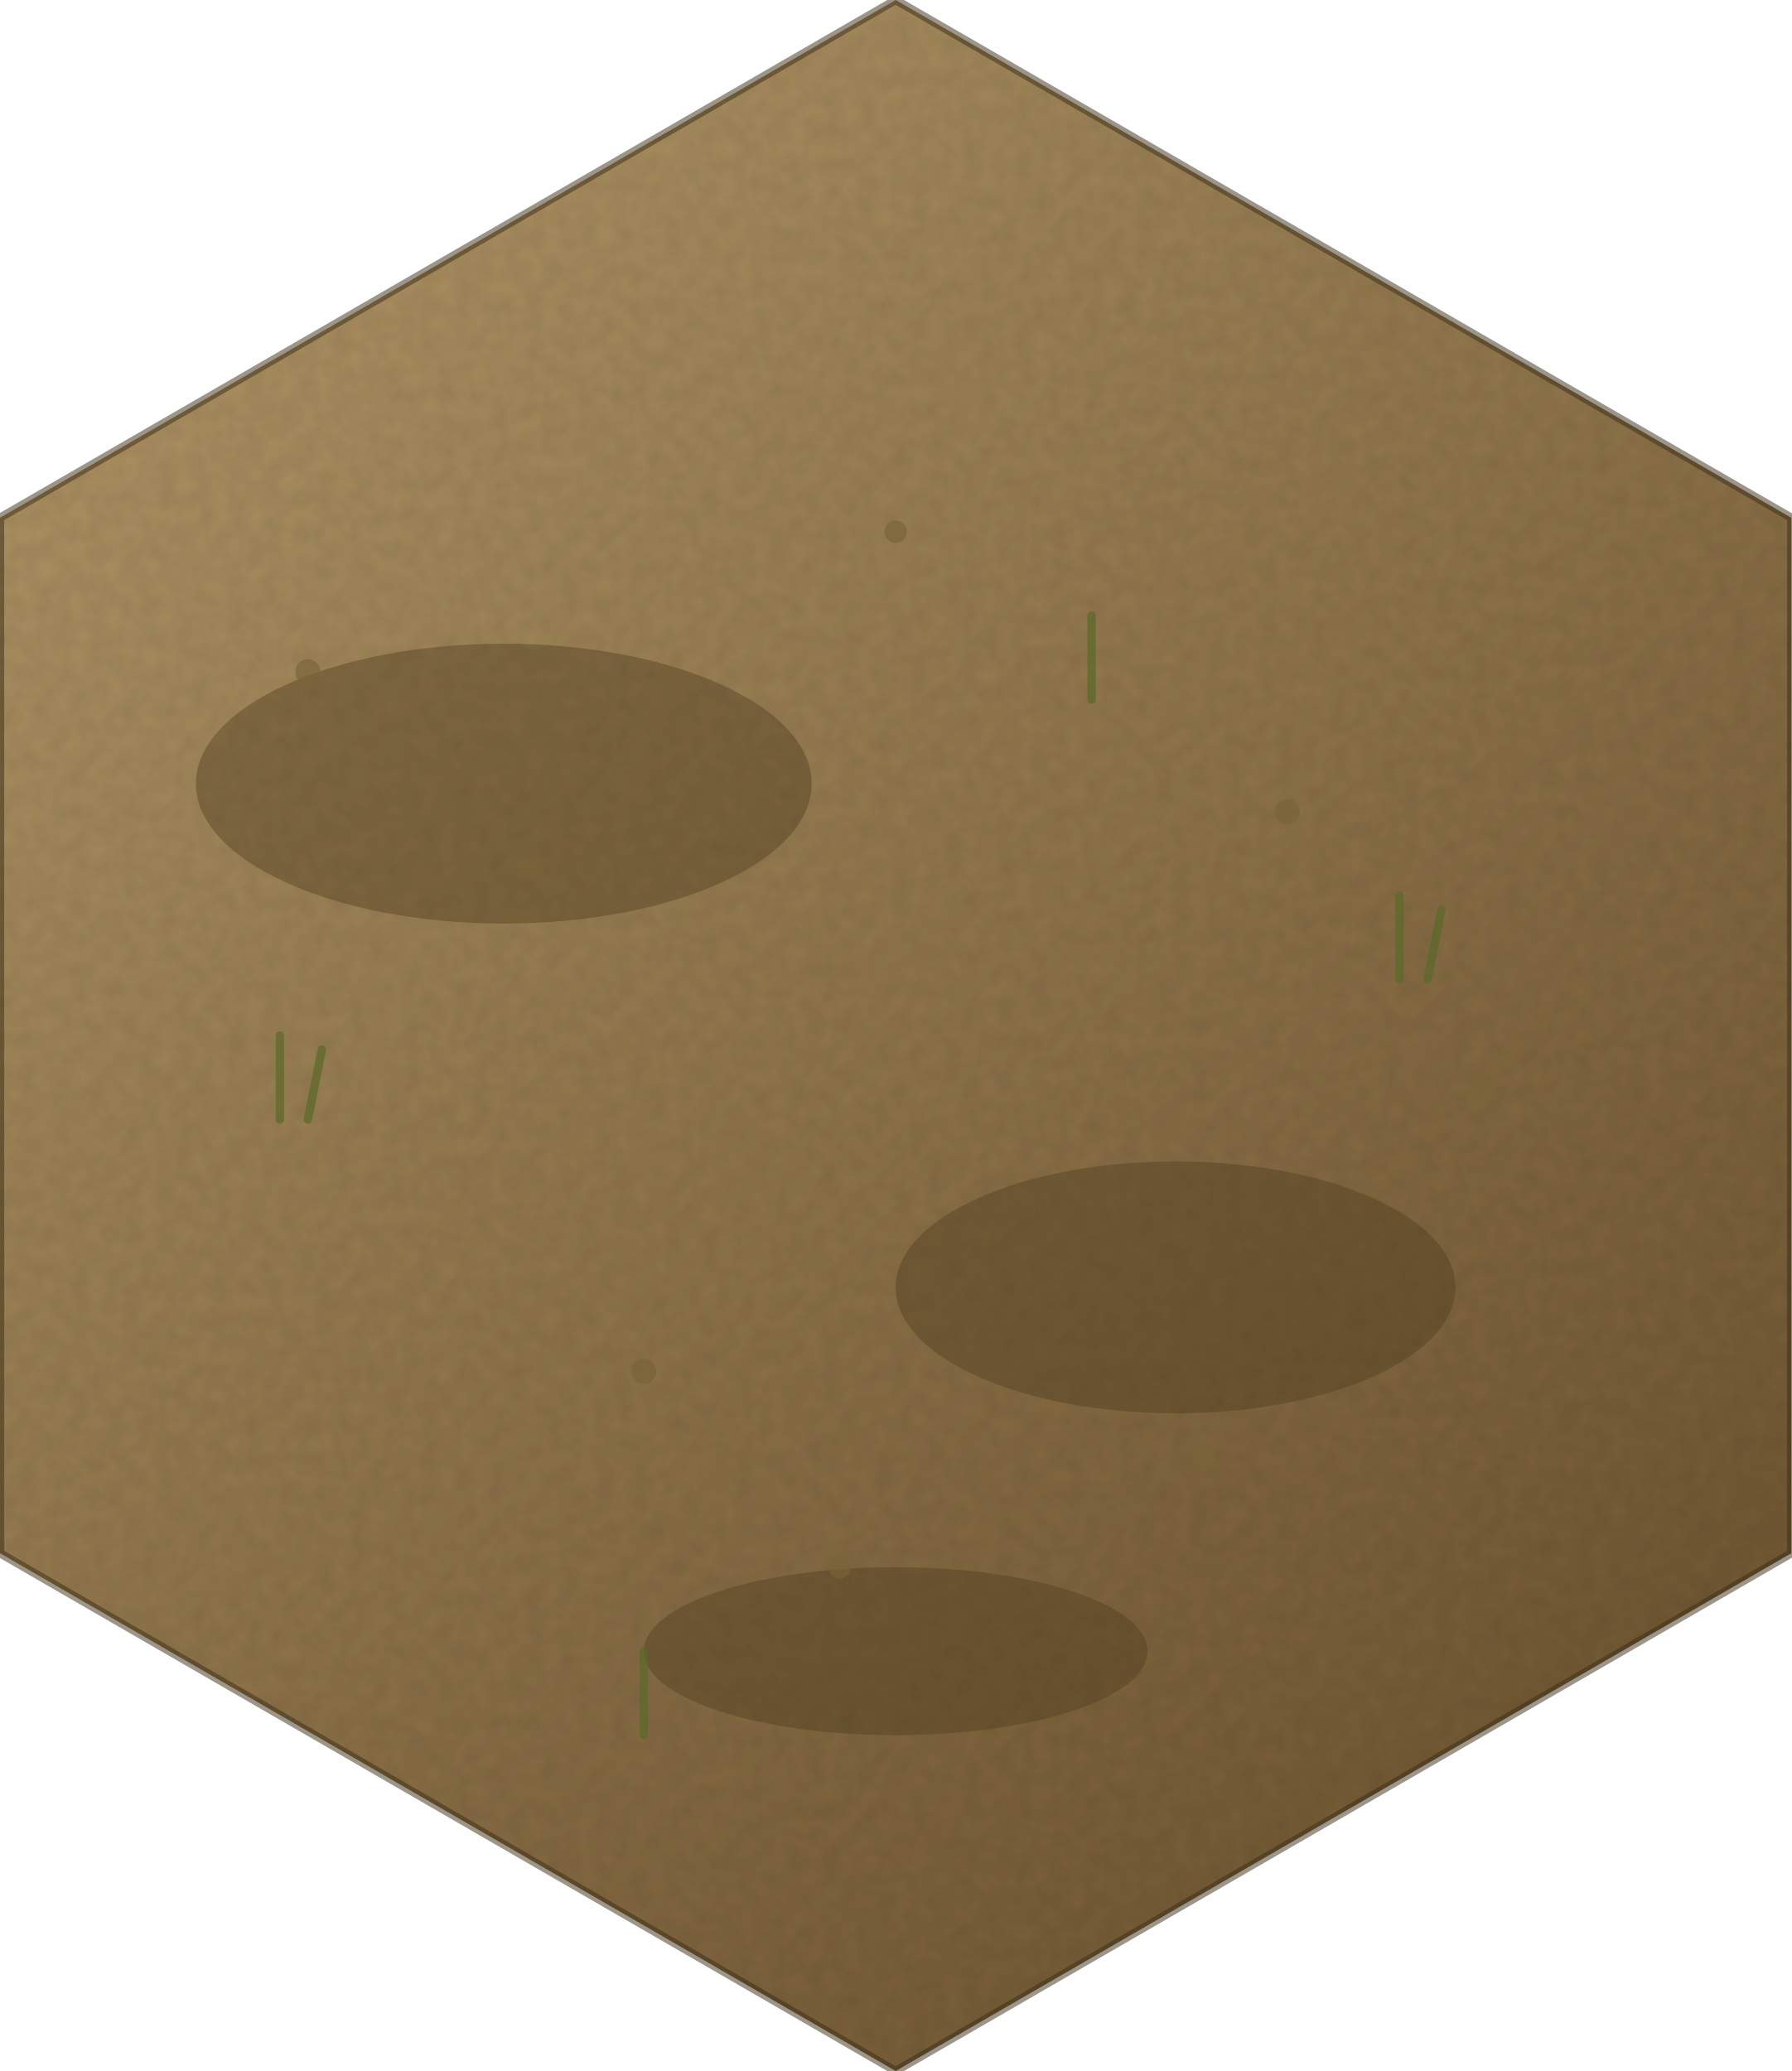
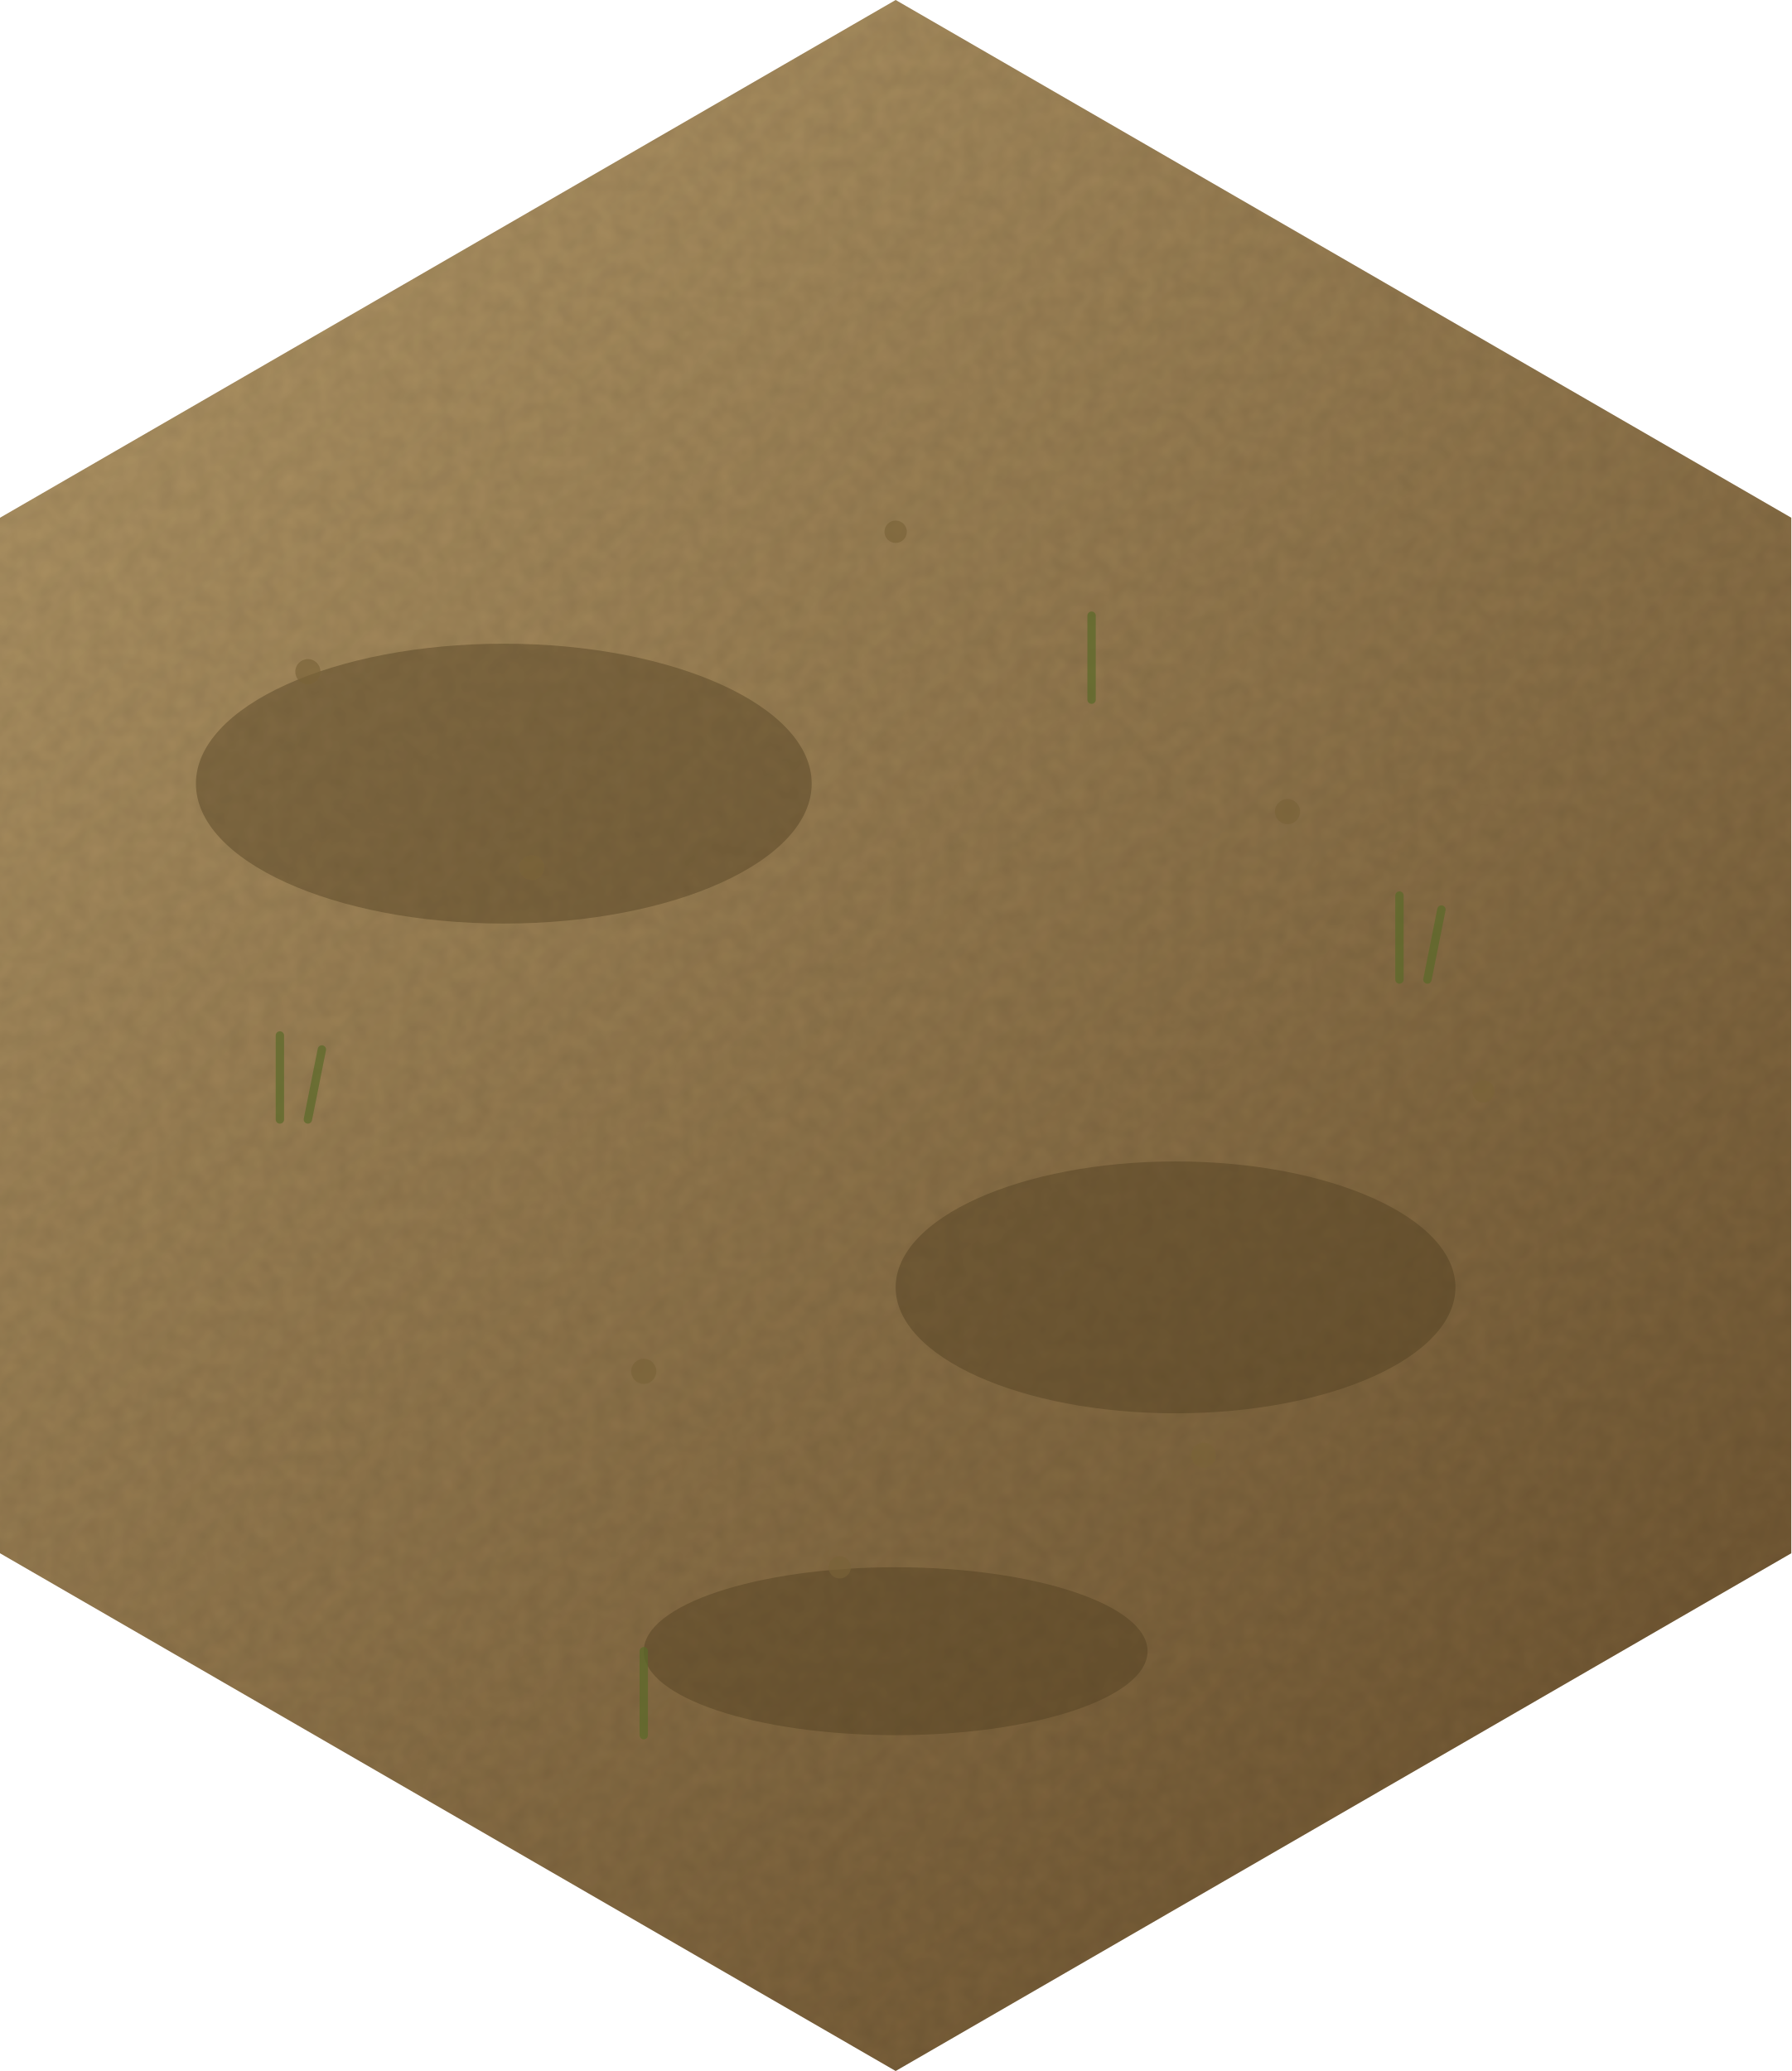
<svg xmlns="http://www.w3.org/2000/svg" viewBox="0 0 128 148" preserveAspectRatio="xMidYMid meet">
  <defs>
    <clipPath id="hex">
      <polygon points="64,0 128,37 128,111 64,148 0,111 0,37" />
    </clipPath>
    <linearGradient id="lg-bank" x1="0" y1="0" x2="0.8" y2="1">
      <stop offset="0" stop-color="#b69b6a" />
      <stop offset="1" stop-color="#6e5430" />
    </linearGradient>
    <filter id="nz" x="0" y="0" width="1" height="1">
      <feTurbulence type="fractalNoise" baseFrequency="0.8" numOctaves="2" seed="93" />
      <feColorMatrix values="0 0 0 0 0  0 0 0 0 0  0 0 0 0 0  0 0 0 0.22 0" />
      <feComposite in2="SourceGraphic" operator="in" />
    </filter>
  </defs>
  <g clip-path="url(#hex)">
    <rect x="0" y="0" width="128" height="148" fill="url(#lg-bank)" />
    <rect x="0" y="0" width="128" height="148" fill="#3a2c14" filter="url(#nz)" opacity="0.45" />
    <g fill="#4a3a1c" opacity="0.4">
      <ellipse cx="36" cy="56" rx="22" ry="10" />
      <ellipse cx="84" cy="92" rx="20" ry="9" />
      <ellipse cx="64" cy="118" rx="18" ry="6" />
    </g>
    <g fill="#7a6238" opacity="0.65">
      <circle cx="22" cy="48" r="0.9" />
      <circle cx="38" cy="62" r="0.9" />
      <circle cx="92" cy="58" r="0.9" />
      <circle cx="46" cy="98" r="0.9" />
      <circle cx="86" cy="104" r="0.9" />
      <circle cx="64" cy="38" r="0.8" />
      <circle cx="60" cy="112" r="0.8" />
      <circle cx="106" cy="78" r="0.8" />
    </g>
    <g stroke="#5a6a28" stroke-width="0.6" stroke-linecap="round" opacity="0.7">
      <line x1="20" y1="80" x2="20" y2="74" />
      <line x1="22" y1="80" x2="23" y2="75" />
      <line x1="100" y1="70" x2="100" y2="64" />
      <line x1="102" y1="70" x2="103" y2="65" />
      <line x1="46" y1="124" x2="46" y2="118" />
      <line x1="78" y1="50" x2="78" y2="44" />
    </g>
  </g>
-   <polygon points="64,0 128,37 128,111 64,148 0,111 0,37" fill="none" stroke="#3a2c14" stroke-width="0.6" opacity="0.5" />
</svg>
